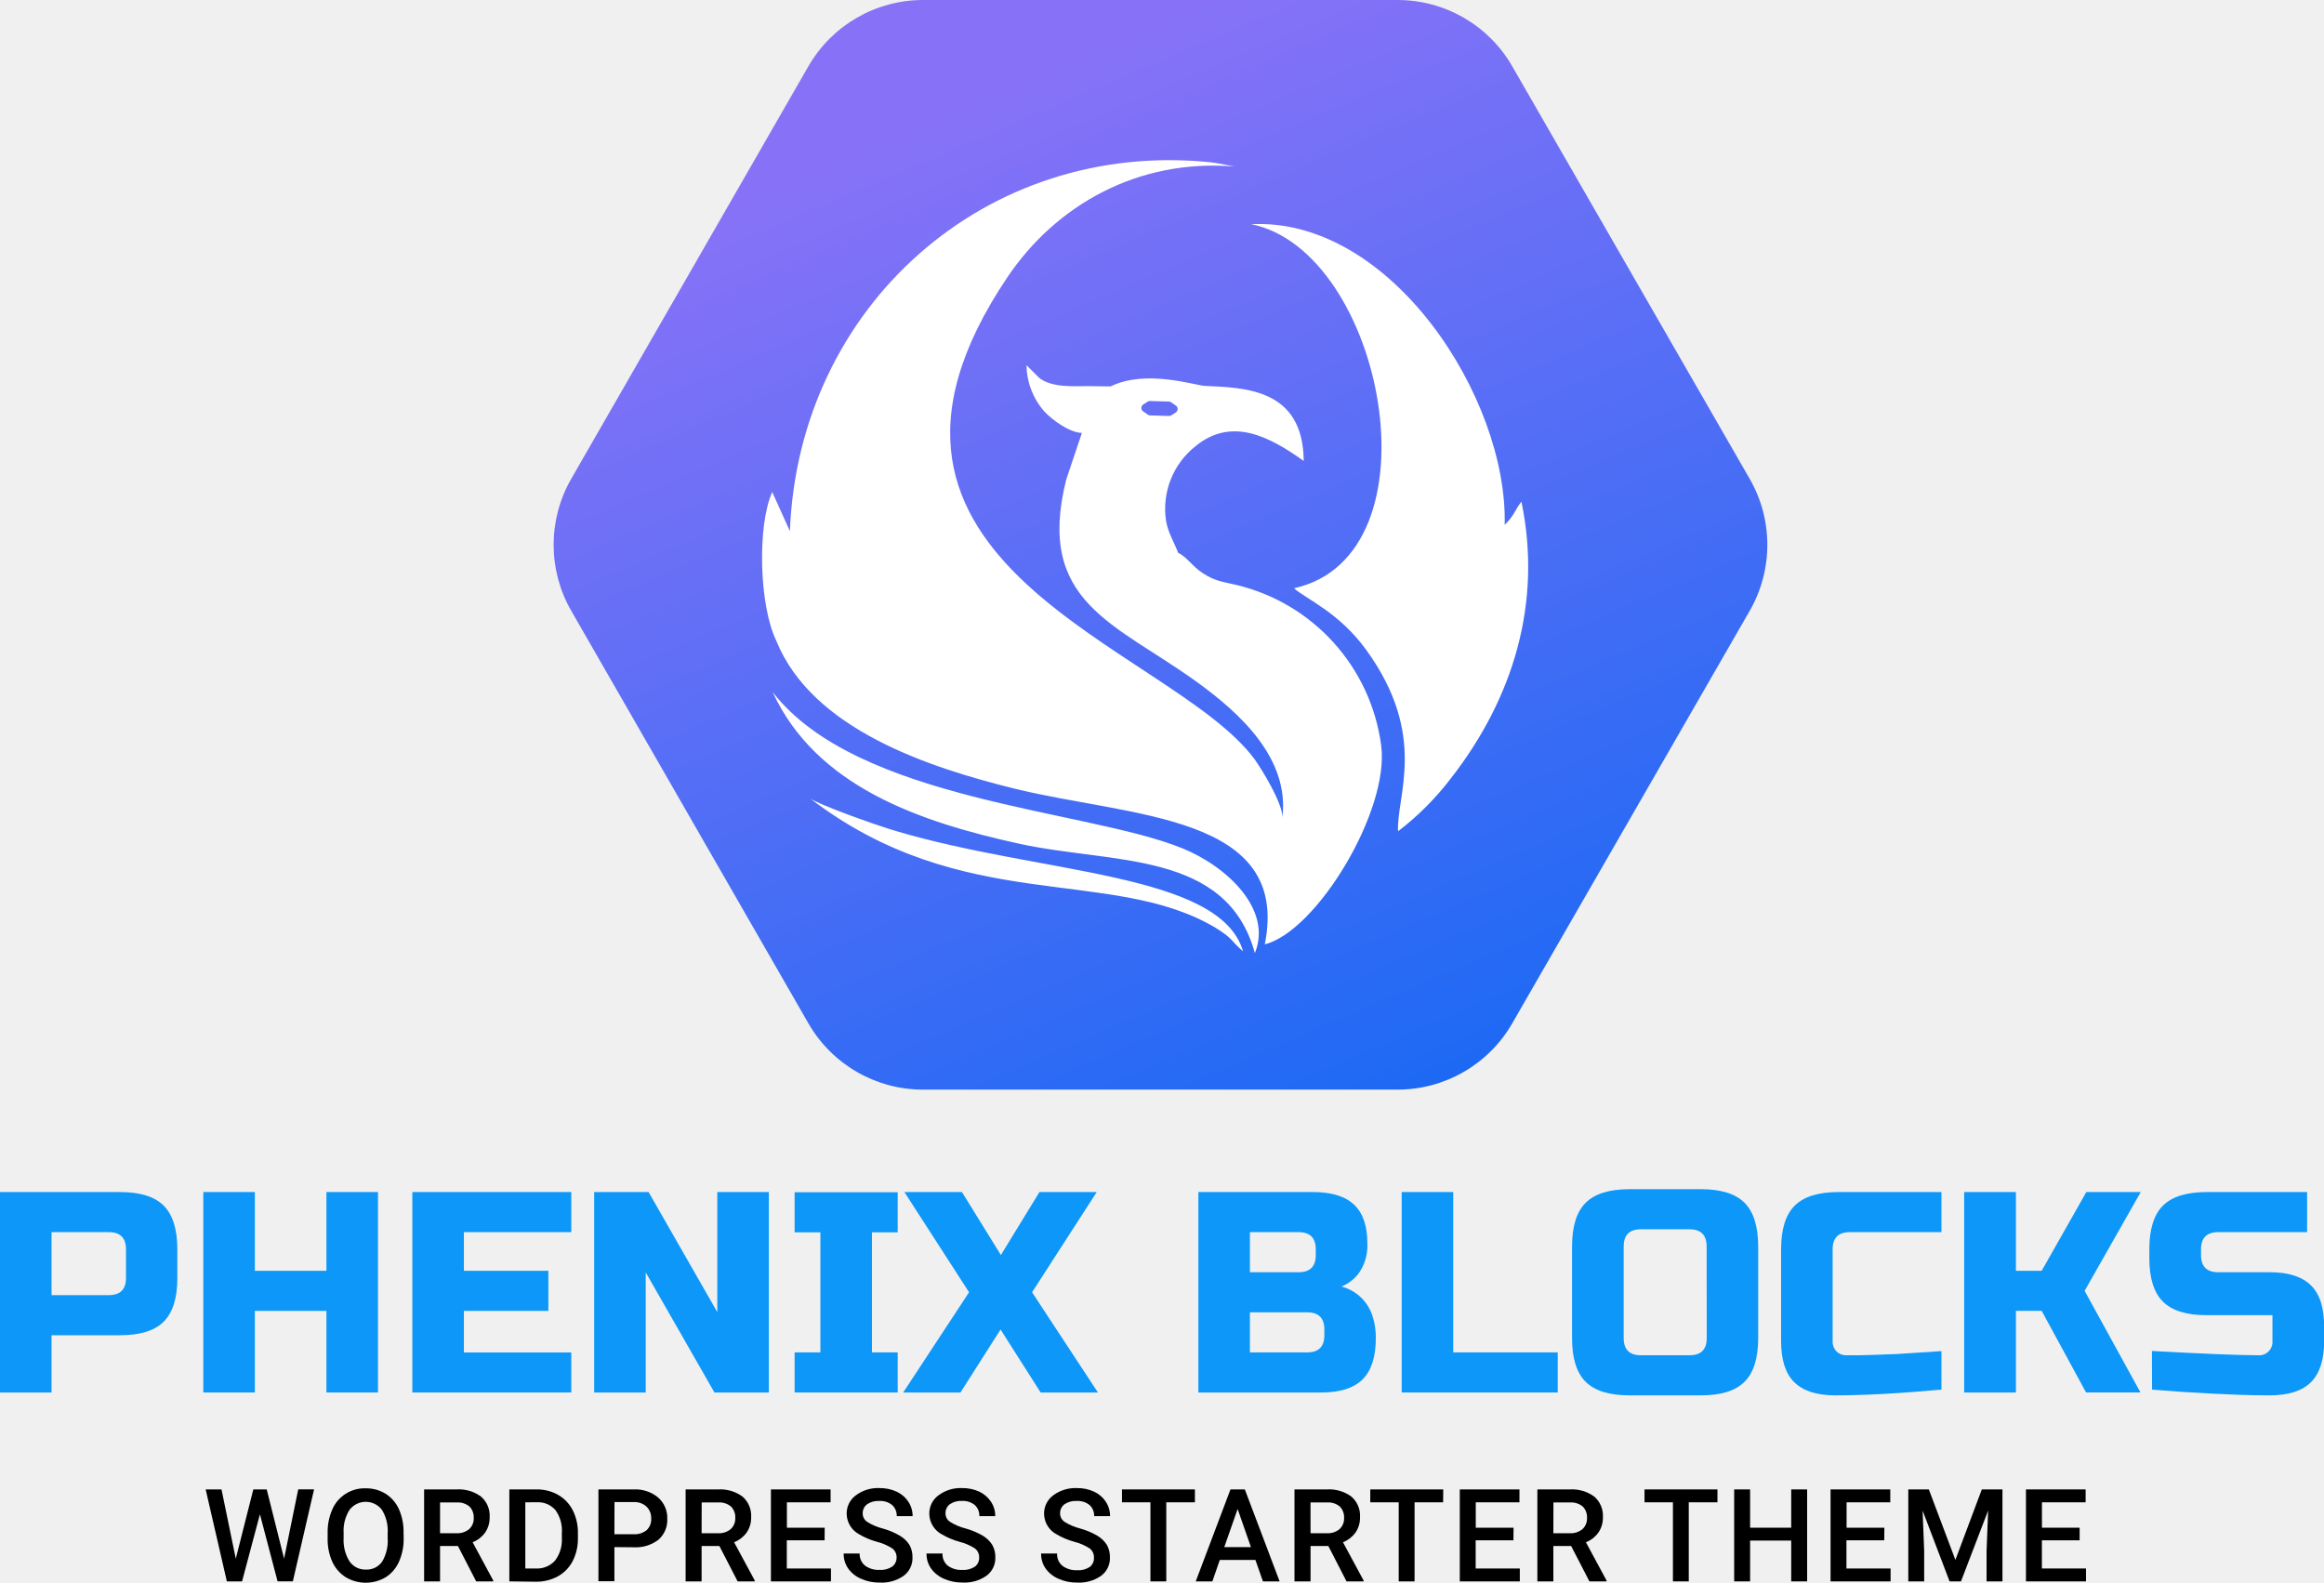
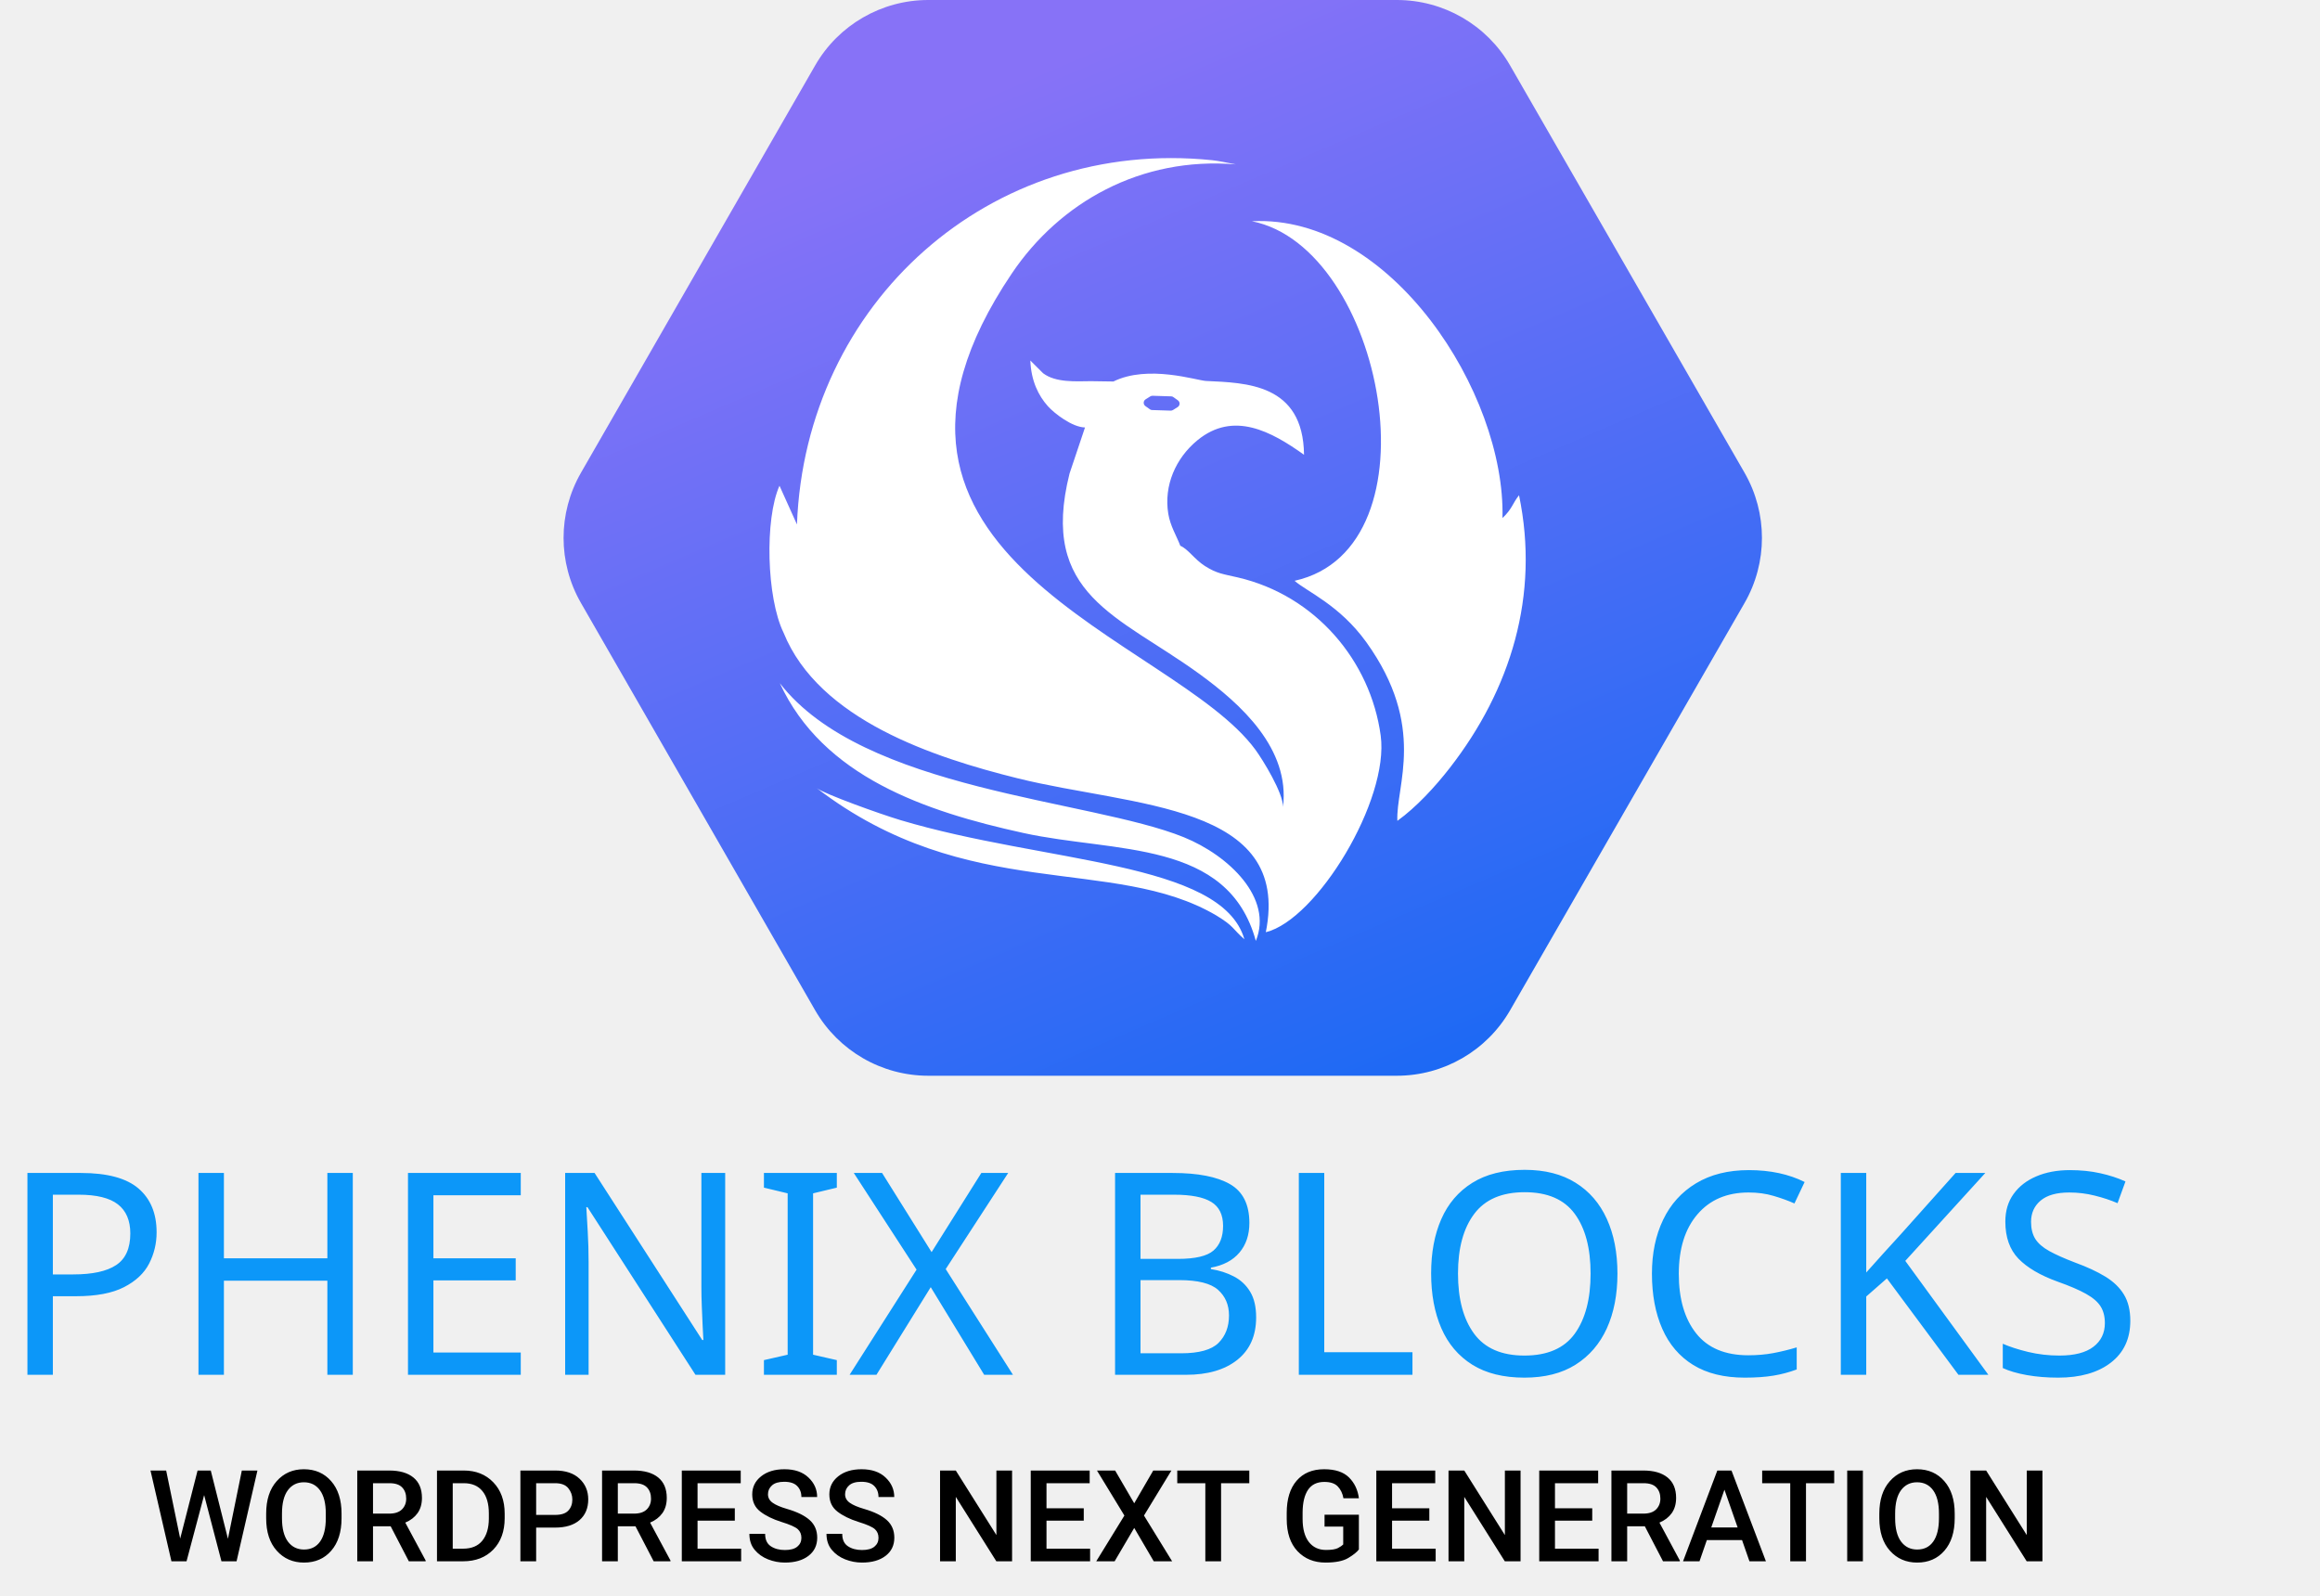
- <svg xmlns="http://www.w3.org/2000/svg" viewBox="0 0 503.19 342.69">
+ <svg xmlns="http://www.w3.org/2000/svg" id="Layer_2" data-name="Layer 2" viewBox="0 0 508.77 350.01">
  <defs>
-     <style>.cls-1{fill:none;}.cls-2{fill:url(#linear-gradient);}.cls-3{clip-path:url(#clip-path);}.cls-4{fill:#fff;fill-rule:evenodd;}.cls-5{fill:#0c97f9;}</style>
-     <linearGradient id="linear-gradient" x1="-39.75" y1="738.28" x2="-38.83" y2="736.35" gradientTransform="matrix(123.63, 0, 0, -111, 5120.38, 81974.36)" gradientUnits="userSpaceOnUse">
+     <style>
+       .cls-1 {
+         fill: #fff;
+         fill-rule: evenodd;
+       }
+ 
+       .cls-2 {
+         fill: #0c97f9;
+         font-family: RussoOne-Regular, 'Russo One';
+         font-size: 62px;
+       }
+ 
+       .cls-3 {
+         clip-path: url(#clippath);
+       }
+ 
+       .cls-4 {
+         fill: none;
+       }
+ 
+       .cls-5 {
+         font-family: Roboto-Medium, Roboto;
+         font-size: 28px;
+         font-weight: 500;
+       }
+ 
+       .cls-6 {
+         fill: url(#linear-gradient);
+       }
+     </style>
+     <linearGradient id="linear-gradient" x1="-39.75" y1="738.28" x2="-38.83" y2="736.35" gradientTransform="translate(5119.96 81974.36) scale(123.63 -111)" gradientUnits="userSpaceOnUse">
      <stop offset="0" stop-color="#8772f7" />
      <stop offset="1" stop-color="#1a69f4" />
    </linearGradient>
-     <clipPath id="clip-path" transform="translate(-3.72)">
-       <rect class="cls-1" x="168.71" y="34.69" width="165.86" height="171.68" />
+     <clipPath id="clippath">
+       <rect class="cls-4" x="168.72" y="34.69" width="165.86" height="171.68" />
    </clipPath>
  </defs>
-   <g id="Layer_2" data-name="Layer 2">
-     <g id="Layer_1-2" data-name="Layer 1">
-       <g id="logo">
-         <g id="phenix">
-           <path id="icon-base" class="cls-2" d="M306.33,0a28.63,28.63,0,0,1,24.8,14.32l51.44,89.38a28.65,28.65,0,0,1,0,28.55l-51.44,89.37a28.63,28.63,0,0,1-24.8,14.32H203.55a28.61,28.61,0,0,1-24.78-14.32L127.4,132.25a28.67,28.67,0,0,1,0-28.56l51.37-89.37A28.65,28.65,0,0,1,203.55,0Z" transform="translate(-3.72)" />
-           <g class="cls-3">
-             <path class="cls-4" d="M274.57,48.53c28.82,5.69,41.52,71.73,9.33,78.85,2.63,2.34,9.83,5.26,15.71,13.45C313,159.4,306,172.39,306.43,180A60.78,60.78,0,0,0,318,168.36c13.3-17.13,19.7-37.78,15.14-59.73-1.42,1.75-1.5,3-3.63,5,.68-27.45-24.58-66.6-54.91-65.09m-15,135.1c-20.55-8.36-70.28-10.11-88.6-33.8,9.47,20.5,31.82,28.12,53.42,32.86,20.09,4.41,44.89,1.36,51,23.67,3.83-9.35-5.87-18.7-15.79-22.73M272.87,206c-5-17.16-43.85-16.67-75.44-26.14-4.53-1.35-16.55-5.68-18.34-7,33.11,25.39,65,14.62,87.63,27.92,4,2.44,3.43,2.86,6.15,5.23M286,99.75c-.17-15.66-12.78-15.78-21.51-16.2-2-.1-12.66-3.64-20.29.12l-4.91-.06c-3.28,0-7.72.36-10.51-1.74l-2.35-2.34c-.11-.11-.29-.31-.45-.45a15.42,15.42,0,0,0,3.85,10c1.39,1.55,5.32,4.61,8.14,4.66l-3.39,10.1c-6.7,26.67,10.69,31.08,28.34,43.87,9.33,6.75,20,16.51,18.47,29.25.05-3-4.4-10.28-6-12.52C257.21,139.75,179.63,122.69,221.86,60c10.52-15.62,28.3-25.68,49.13-23.94-1.85-.36-3.87-.78-5.16-.92-48.76-5-89.24,31.35-91.08,79.88l-3.83-8.48c-3.27,7.27-2.84,24.59.89,32.22,7.74,19.17,33.06,27.41,51.35,31.95,25.32,6.29,60.09,5.46,54.41,33.76,11.17-2.73,27.13-29,25.19-43.14a41.3,41.3,0,0,0-31.34-34.67c-3.16-.74-4.57-.82-7.23-2.52-2.28-1.46-3.63-3.69-5.37-4.42-.87-2.3-2.18-4.29-2.64-7a17.29,17.29,0,0,1,6.4-16.11c7.91-6.5,16.21-1.93,23.37,3.17M257.32,87.12l1,.7a.9.9,0,0,1,0,1.48l-1,.64a.89.89,0,0,1-.5.13l-4.1-.12a1,1,0,0,1-.49-.17l-1-.7a.89.89,0,0,1,0-1.48l1-.64a.87.87,0,0,1,.5-.13l4.09.12A1,1,0,0,1,257.32,87.12Z" transform="translate(-3.72)" />
-           </g>
+   <g id="Layer_1-2" data-name="Layer 1">
+     <g id="logo">
+       <g id="phenix">
+         <path id="icon-base" class="cls-6" d="m306.34,0c10.23,0,19.69,5.46,24.8,14.32l51.44,89.37c5.08,8.84,5.08,19.71,0,28.55l-51.44,89.37c-5.12,8.86-14.57,14.32-24.8,14.32h-102.78c-10.22,0-19.67-5.47-24.78-14.32l-51.38-89.37c-5.08-8.84-5.08-19.71,0-28.55L178.78,14.32C183.88,5.47,193.33,0,203.55,0h102.78Z" />
+         <g class="cls-3">
+           <path class="cls-1" d="m274.57,48.53c28.82,5.69,41.52,71.73,9.33,78.85,2.63,2.34,9.83,5.27,15.72,13.45,13.35,18.57,6.43,31.56,6.82,39.2,4.17-3.01,8.29-7.48,11.54-11.67,13.3-17.13,19.71-37.78,15.14-59.74-1.42,1.75-1.5,3.01-3.63,4.99.69-27.45-24.58-66.6-54.91-65.09m-14.97,135.1c-20.55-8.35-70.28-10.11-88.6-33.79,9.47,20.5,31.82,28.12,53.42,32.86,20.09,4.41,44.89,1.36,50.97,23.67,3.83-9.35-5.87-18.7-15.79-22.74m13.28,22.37c-4.97-17.16-43.86-16.67-75.45-26.13-4.53-1.36-16.55-5.68-18.33-7.01,33.11,25.39,65.01,14.62,87.63,27.93,3.99,2.43,3.43,2.85,6.15,5.22m13.08-106.25c-.17-15.65-12.78-15.78-21.51-16.2-2.02-.1-12.66-3.64-20.29.12l-4.91-.07c-3.28.02-7.72.37-10.51-1.74l-2.35-2.34c-.11-.11-.29-.31-.45-.45.17,4.49,1.8,7.73,3.85,10.02,1.39,1.55,5.31,4.61,8.14,4.66l-3.39,10.1c-6.7,26.67,10.69,31.08,28.34,43.86,9.33,6.75,20.03,16.52,18.47,29.26.05-3.05-4.4-10.28-6.04-12.53-18.09-24.71-95.67-41.77-53.44-104.45,10.52-15.62,28.3-25.68,49.13-23.94-1.85-.36-3.87-.78-5.16-.91-48.76-5.05-89.24,31.34-91.08,79.88l-3.83-8.49c-3.27,7.27-2.84,24.6.89,32.22,7.75,19.17,33.07,27.41,51.35,31.95,25.33,6.29,60.1,5.46,54.41,33.75,11.17-2.73,27.13-28.97,25.19-43.14-2.23-16.38-14.31-30.72-31.34-34.67-3.17-.74-4.57-.82-7.23-2.52-2.28-1.46-3.63-3.68-5.37-4.42-.88-2.3-2.18-4.28-2.64-7.03-1.01-6.16,1.61-12.18,6.39-16.11,7.92-6.5,16.22-1.93,23.37,3.17m-28.63-12.63l.98.7c.51.37.49,1.14-.05,1.48l-1.02.64c-.15.09-.32.14-.5.14l-4.09-.13c-.18,0-.35-.06-.49-.17l-.98-.7c-.51-.37-.49-1.14.05-1.48l1.02-.64c.15-.09.32-.14.5-.14l4.09.13c.18,0,.35.06.49.17Z" />
        </g>
-         <g id="logo-icon">
-           <path class="cls-5" d="M3.72,258.12h26q6.51,0,9.45,2.95t2.95,9.45v6.2q0,6.51-2.95,9.46t-9.45,2.94H14.88v12.4H3.72ZM31,270.52q0-3.72-3.72-3.72H14.88v13.64h12.4q3.72,0,3.72-3.72Z" transform="translate(-3.72)" />
-           <path class="cls-5" d="M85.56,301.52H74.4V283.85H58.9v17.67H47.74v-43.4H58.9v17.05H74.4V258.12H85.56Z" transform="translate(-3.72)" />
-           <path class="cls-5" d="M127.41,301.52H93v-43.4h34.41v8.68H104.16v8.37h18.29v8.68H104.16v9h23.25Z" transform="translate(-3.72)" />
-           <path class="cls-5" d="M170.19,301.52H158.41l-14.88-26v26H132.37v-43.4h11.78l14.88,26v-26h11.16Z" transform="translate(-3.72)" />
-           <path class="cls-5" d="M198.09,301.52H175.77v-8.68h5.58v-26h-5.58v-8.68h22.32v8.68h-5.58v26h5.58Z" transform="translate(-3.72)" />
-           <path class="cls-5" d="M228.78,258.12h12.4l-14,21.7,14.26,21.7h-12.4l-8.68-13.64-8.68,13.64h-12.4l14.26-21.7-14-21.7H212l8.43,13.64Z" transform="translate(-3.72)" />
-           <path class="cls-5" d="M263.19,258.12H288c4.05,0,7,.92,8.93,2.76s2.85,4.64,2.85,8.4a10.45,10.45,0,0,1-1.61,6.05,8.7,8.7,0,0,1-4,3.25,9.6,9.6,0,0,1,6.82,6.7,14.65,14.65,0,0,1,.62,4.46q0,6.08-2.85,8.93c-1.91,1.9-4.88,2.85-8.93,2.85H263.19Zm25.42,12.4q0-3.72-3.72-3.72H274.35v8.68h10.54q3.72,0,3.72-3.72Zm1.86,17.36q0-3.72-3.72-3.72h-12.4v8.68h12.4q3.72,0,3.72-3.72Z" transform="translate(-3.72)" />
-           <path class="cls-5" d="M318.37,292.84H341v8.68H307.21v-43.4h11.16Z" transform="translate(-3.72)" />
-           <path class="cls-5" d="M384.4,289.74q0,6.51-2.95,9.46T372,302.14H356.5q-6.51,0-9.46-2.94t-2.94-9.46V269.9q0-6.51,2.94-9.45t9.46-2.95H372q6.51,0,9.45,2.95t2.95,9.45ZM373.24,269.9q0-3.72-3.72-3.72H359q-3.72,0-3.72,3.72v19.84q0,3.72,3.72,3.72h10.54q3.72,0,3.72-3.72Z" transform="translate(-3.72)" />
-           <path class="cls-5" d="M424.08,300.9q-13.83,1.25-22.94,1.24c-4.06,0-7-.95-8.93-2.85s-2.85-4.88-2.85-8.93V270.52q0-6.51,2.94-9.45t9.46-2.95h22.32v8.68H404.24q-3.72,0-3.72,3.72v19.84a3.07,3.07,0,0,0,.83,2.27,2.93,2.93,0,0,0,2.14.83l2.85,0,3.23-.09,3.38-.13c1.13,0,2.6-.12,4.4-.24s4-.27,6.73-.44Z" transform="translate(-3.72)" />
-           <path class="cls-5" d="M440.2,301.52H429v-43.4H440.2v17.05h5.58l9.67-17.05h11.78l-12.15,21.39,12.09,22H455.39l-9.61-17.67H440.2Z" transform="translate(-3.72)" />
-           <path class="cls-5" d="M469.65,292.53q17,.93,23,.93a2.88,2.88,0,0,0,3.1-3.1v-5.58H481.49q-6.51,0-9.46-2.94t-2.94-9.46v-1.86q0-6.51,2.94-9.45t9.46-2.95h21.76v8.68H484q-3.72,0-3.72,3.72v1.24q0,3.72,3.72,3.72h11.16c4.05,0,7,.95,8.93,2.85s2.85,4.88,2.85,8.93v3.1q0,6.08-2.85,8.93c-1.91,1.9-4.88,2.85-8.93,2.85q-3.17,0-6.7-.12l-5.7-.25q-6.33-.31-13.08-.87Z" transform="translate(-3.72)" />
-           <path d="M65.23,337.5l3.06-15h3.43l-4.59,19.91H63.82L60,327.89l-3.87,14.53H52.84l-4.59-19.91h3.43l3.09,15,3.8-15h2.9Z" transform="translate(-3.72)" />
-           <path d="M91.12,333a12.12,12.12,0,0,1-1,5.14,7.66,7.66,0,0,1-2.89,3.39,8.5,8.5,0,0,1-8.64,0,7.8,7.8,0,0,1-2.93-3.37,11.83,11.83,0,0,1-1-5.05V332a12.1,12.1,0,0,1,1-5.14,7.61,7.61,0,0,1,7.22-4.59,8,8,0,0,1,4.32,1.17,7.66,7.66,0,0,1,2.9,3.36,12,12,0,0,1,1,5.11Zm-3.46-1a8.68,8.68,0,0,0-1.25-5.08,4.41,4.41,0,0,0-7,0,8.4,8.4,0,0,0-1.29,5V333a8.69,8.69,0,0,0,1.27,5.08,4.14,4.14,0,0,0,3.55,1.79,4.08,4.08,0,0,0,3.54-1.75A8.88,8.88,0,0,0,87.66,333Z" transform="translate(-3.72)" />
-           <path d="M102.87,334.76H99v7.66H95.55V322.51h7a8.15,8.15,0,0,1,5.32,1.55,5.46,5.46,0,0,1,1.87,4.47,5.64,5.64,0,0,1-1,3.35,6.08,6.08,0,0,1-2.69,2.07l4.47,8.29v.18h-3.7ZM99,332h3.56a4,4,0,0,0,2.73-.88,3.06,3.06,0,0,0,1-2.41,3.31,3.31,0,0,0-.9-2.48,3.91,3.91,0,0,0-2.72-.9H99Z" transform="translate(-3.72)" />
-           <path d="M114,342.42V322.51h5.88a9.14,9.14,0,0,1,4.68,1.18,8,8,0,0,1,3.17,3.33,10.68,10.68,0,0,1,1.12,5v1a10.57,10.57,0,0,1-1.13,5,7.94,7.94,0,0,1-3.21,3.31,9.72,9.72,0,0,1-4.78,1.16Zm3.46-17.12v14.33h2.25a5.21,5.21,0,0,0,4.18-1.7,7.35,7.35,0,0,0,1.48-4.88V332A7.61,7.61,0,0,0,124,327a5,5,0,0,0-4.09-1.71Z" transform="translate(-3.72)" />
-           <path d="M136.75,335v7.38h-3.46V322.51h7.61a7.69,7.69,0,0,1,5.3,1.74,5.84,5.84,0,0,1,2,4.6,5.67,5.67,0,0,1-1.92,4.56,8.1,8.1,0,0,1-5.38,1.63Zm0-2.79h4.15a4.1,4.1,0,0,0,2.82-.87,3.19,3.19,0,0,0,1-2.51,3.44,3.44,0,0,0-1-2.58,3.78,3.78,0,0,0-2.7-1h-4.25Z" transform="translate(-3.72)" />
-           <path d="M159.48,334.76h-3.85v7.66h-3.46V322.51h7a8.17,8.17,0,0,1,5.32,1.55,5.49,5.49,0,0,1,1.87,4.47,5.64,5.64,0,0,1-1,3.35,6.14,6.14,0,0,1-2.69,2.07l4.47,8.29v.18h-3.71ZM155.63,332h3.55a4,4,0,0,0,2.74-.88,3.09,3.09,0,0,0,1-2.41,3.28,3.28,0,0,0-.91-2.48,3.89,3.89,0,0,0-2.71-.9h-3.65Z" transform="translate(-3.72)" />
-           <path d="M182.26,333.53h-8.18v6.1h9.56v2.79h-13V322.51h12.92v2.79h-9.46v5.5h8.18Z" transform="translate(-3.72)" />
-           <path d="M197.85,337.29a2.39,2.39,0,0,0-.93-2,11,11,0,0,0-3.33-1.44,15.91,15.91,0,0,1-3.82-1.61,5.11,5.11,0,0,1-2.73-4.46,4.85,4.85,0,0,1,2-4,7.91,7.91,0,0,1,5.09-1.56,8.59,8.59,0,0,1,3.7.76,6.1,6.1,0,0,1,2.56,2.19,5.56,5.56,0,0,1,.93,3.13h-3.44a3.1,3.1,0,0,0-1-2.42,4.08,4.08,0,0,0-2.8-.87,4.22,4.22,0,0,0-2.63.72,2.41,2.41,0,0,0-.94,2,2.16,2.16,0,0,0,1,1.82,11.47,11.47,0,0,0,3.33,1.42,15.25,15.25,0,0,1,3.73,1.57,6,6,0,0,1,2.07,2,5.23,5.23,0,0,1,.65,2.67,4.74,4.74,0,0,1-1.9,4,8.28,8.28,0,0,1-5.18,1.47,9.61,9.61,0,0,1-4-.8,6.64,6.64,0,0,1-2.82-2.21,5.47,5.47,0,0,1-1-3.28h3.46A3.22,3.22,0,0,0,191,339a4.91,4.91,0,0,0,3.21.93,4.33,4.33,0,0,0,2.72-.73A2.39,2.39,0,0,0,197.85,337.29Z" transform="translate(-3.72)" />
-           <path d="M215.73,337.29a2.41,2.41,0,0,0-.92-2,11.23,11.23,0,0,0-3.33-1.44,16,16,0,0,1-3.83-1.61,5.1,5.1,0,0,1-2.72-4.46,4.84,4.84,0,0,1,2-4,7.93,7.93,0,0,1,5.09-1.56,8.63,8.63,0,0,1,3.71.76,6.13,6.13,0,0,1,2.55,2.19,5.56,5.56,0,0,1,.93,3.13h-3.44a3.1,3.1,0,0,0-1-2.42A4.07,4.07,0,0,0,212,325a4.24,4.24,0,0,0-2.63.72,2.4,2.4,0,0,0-.93,2,2.15,2.15,0,0,0,1,1.82,11.47,11.47,0,0,0,3.33,1.42,15.34,15.34,0,0,1,3.74,1.57,6,6,0,0,1,2.06,2,5.23,5.23,0,0,1,.66,2.67,4.75,4.75,0,0,1-1.91,4,8.28,8.28,0,0,1-5.18,1.47,9.61,9.61,0,0,1-4-.8,6.67,6.67,0,0,1-2.81-2.21,5.48,5.48,0,0,1-1-3.28h3.46a3.22,3.22,0,0,0,1.12,2.63,4.91,4.91,0,0,0,3.21.93,4.33,4.33,0,0,0,2.72-.73A2.39,2.39,0,0,0,215.73,337.29Z" transform="translate(-3.72)" />
-           <path d="M240.58,337.29a2.38,2.38,0,0,0-.92-2,11,11,0,0,0-3.33-1.44,16.19,16.19,0,0,1-3.83-1.61,5.12,5.12,0,0,1-2.72-4.46,4.87,4.87,0,0,1,2-4,8,8,0,0,1,5.1-1.56,8.59,8.59,0,0,1,3.7.76,6.1,6.1,0,0,1,2.56,2.19,5.56,5.56,0,0,1,.93,3.13h-3.45a3.09,3.09,0,0,0-1-2.42,4.1,4.1,0,0,0-2.8-.87,4.22,4.22,0,0,0-2.63.72,2.38,2.38,0,0,0-.94,2,2.17,2.17,0,0,0,1,1.82,11.69,11.69,0,0,0,3.34,1.42,15.25,15.25,0,0,1,3.73,1.57,6,6,0,0,1,2.07,2,5.33,5.33,0,0,1,.65,2.67,4.74,4.74,0,0,1-1.9,4,8.3,8.3,0,0,1-5.18,1.47,9.61,9.61,0,0,1-4-.8,6.64,6.64,0,0,1-2.82-2.21,5.47,5.47,0,0,1-1-3.28h3.46a3.22,3.22,0,0,0,1.12,2.63A4.89,4.89,0,0,0,237,340a4.3,4.3,0,0,0,2.71-.73A2.37,2.37,0,0,0,240.58,337.29Z" transform="translate(-3.72)" />
-           <path d="M262.44,325.3h-6.2v17.12h-3.43V325.3h-6.16v-2.79h15.79Z" transform="translate(-3.72)" />
-           <path d="M275.54,337.78h-7.71l-1.61,4.64h-3.6l7.52-19.91h3.11l7.53,19.91h-3.61ZM268.8,335h5.77l-2.88-8.25Z" transform="translate(-3.72)" />
-           <path d="M291.33,334.76h-3.85v7.66H284V322.51h7a8.15,8.15,0,0,1,5.32,1.55,5.46,5.46,0,0,1,1.87,4.47,5.64,5.64,0,0,1-1,3.35,6.14,6.14,0,0,1-2.69,2.07l4.47,8.29v.18h-3.7ZM287.48,332H291a4,4,0,0,0,2.74-.88,3.09,3.09,0,0,0,1-2.41,3.28,3.28,0,0,0-.91-2.48,3.87,3.87,0,0,0-2.71-.9h-3.65Z" transform="translate(-3.72)" />
-           <path d="M316.18,325.3H310v17.12h-3.43V325.3h-6.16v-2.79h15.8Z" transform="translate(-3.72)" />
-           <path d="M331.41,333.53h-8.18v6.1h9.56v2.79h-13V322.51h12.92v2.79h-9.46v5.5h8.18Z" transform="translate(-3.72)" />
-           <path d="M343.9,334.76h-3.85v7.66h-3.46V322.51h7a8.17,8.17,0,0,1,5.32,1.55,5.49,5.49,0,0,1,1.87,4.47,5.58,5.58,0,0,1-1,3.35,6,6,0,0,1-2.68,2.07l4.47,8.29v.18h-3.71ZM340.05,332h3.55a4,4,0,0,0,2.74-.88,3.09,3.09,0,0,0,1-2.41,3.28,3.28,0,0,0-.91-2.48,3.89,3.89,0,0,0-2.71-.9h-3.65Z" transform="translate(-3.72)" />
-           <path d="M375.58,325.3h-6.21v17.12h-3.43V325.3h-6.15v-2.79h15.79Z" transform="translate(-3.72)" />
-           <path d="M395,342.42h-3.45v-8.83h-8.9v8.83h-3.45V322.51h3.45v8.29h8.9v-8.29H395Z" transform="translate(-3.72)" />
-           <path d="M411.69,333.53h-8.18v6.1h9.56v2.79h-13V322.51H413v2.79h-9.46v5.5h8.18Z" transform="translate(-3.72)" />
-           <path d="M421.35,322.51l5.75,15.26,5.72-15.26h4.47v19.91h-3.44v-6.56l.34-8.78-5.88,15.34h-2.47L420,327.09l.34,8.77v6.56h-3.44V322.51Z" transform="translate(-3.72)" />
-           <path d="M454,333.53h-8.17v6.1h9.55v2.79h-13V322.51h12.92v2.79h-9.46v5.5H454Z" transform="translate(-3.72)" />
-         </g>
+       </g>
+       <g id="logo-icon">
+         <text class="cls-2" transform="translate(0 301.52)">
+           <tspan x="0" y="0">PHENIX BLOCKS</tspan>
+         </text>
+         <text class="cls-5" transform="translate(32.33 342.42)">
+           <tspan x="0" y="0">WORDPRESS NEXT GENERATION</tspan>
+         </text>
      </g>
    </g>
  </g>
</svg>
